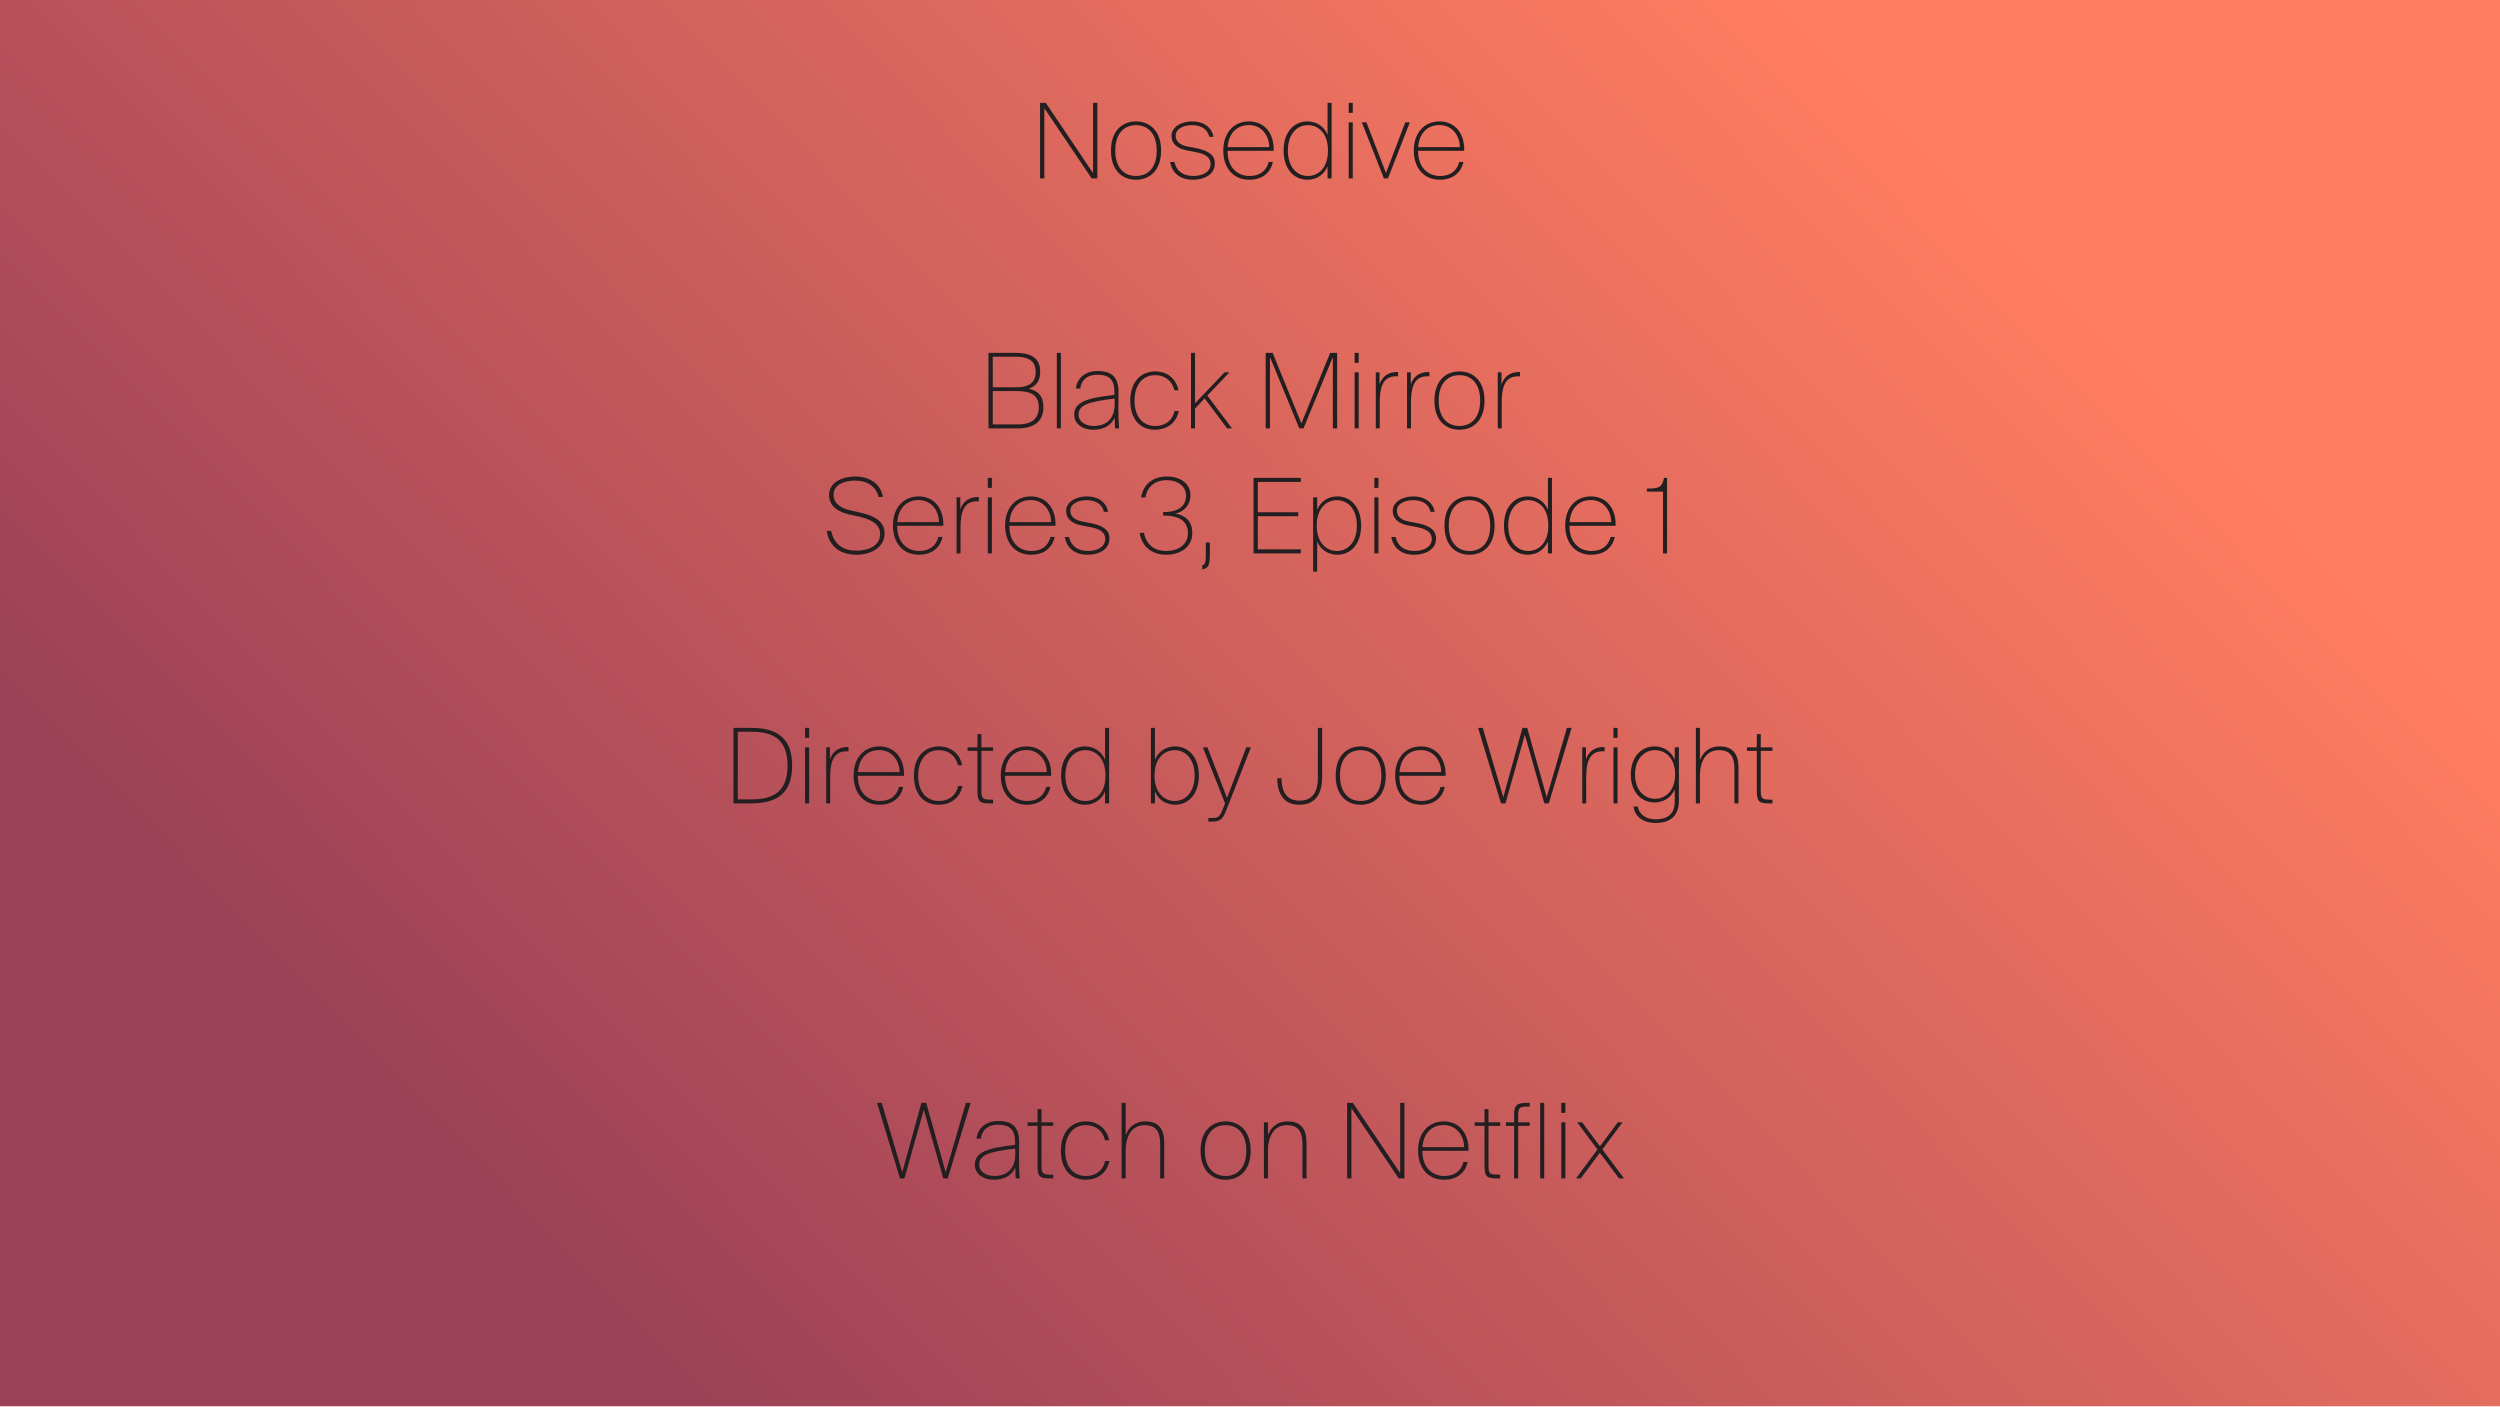
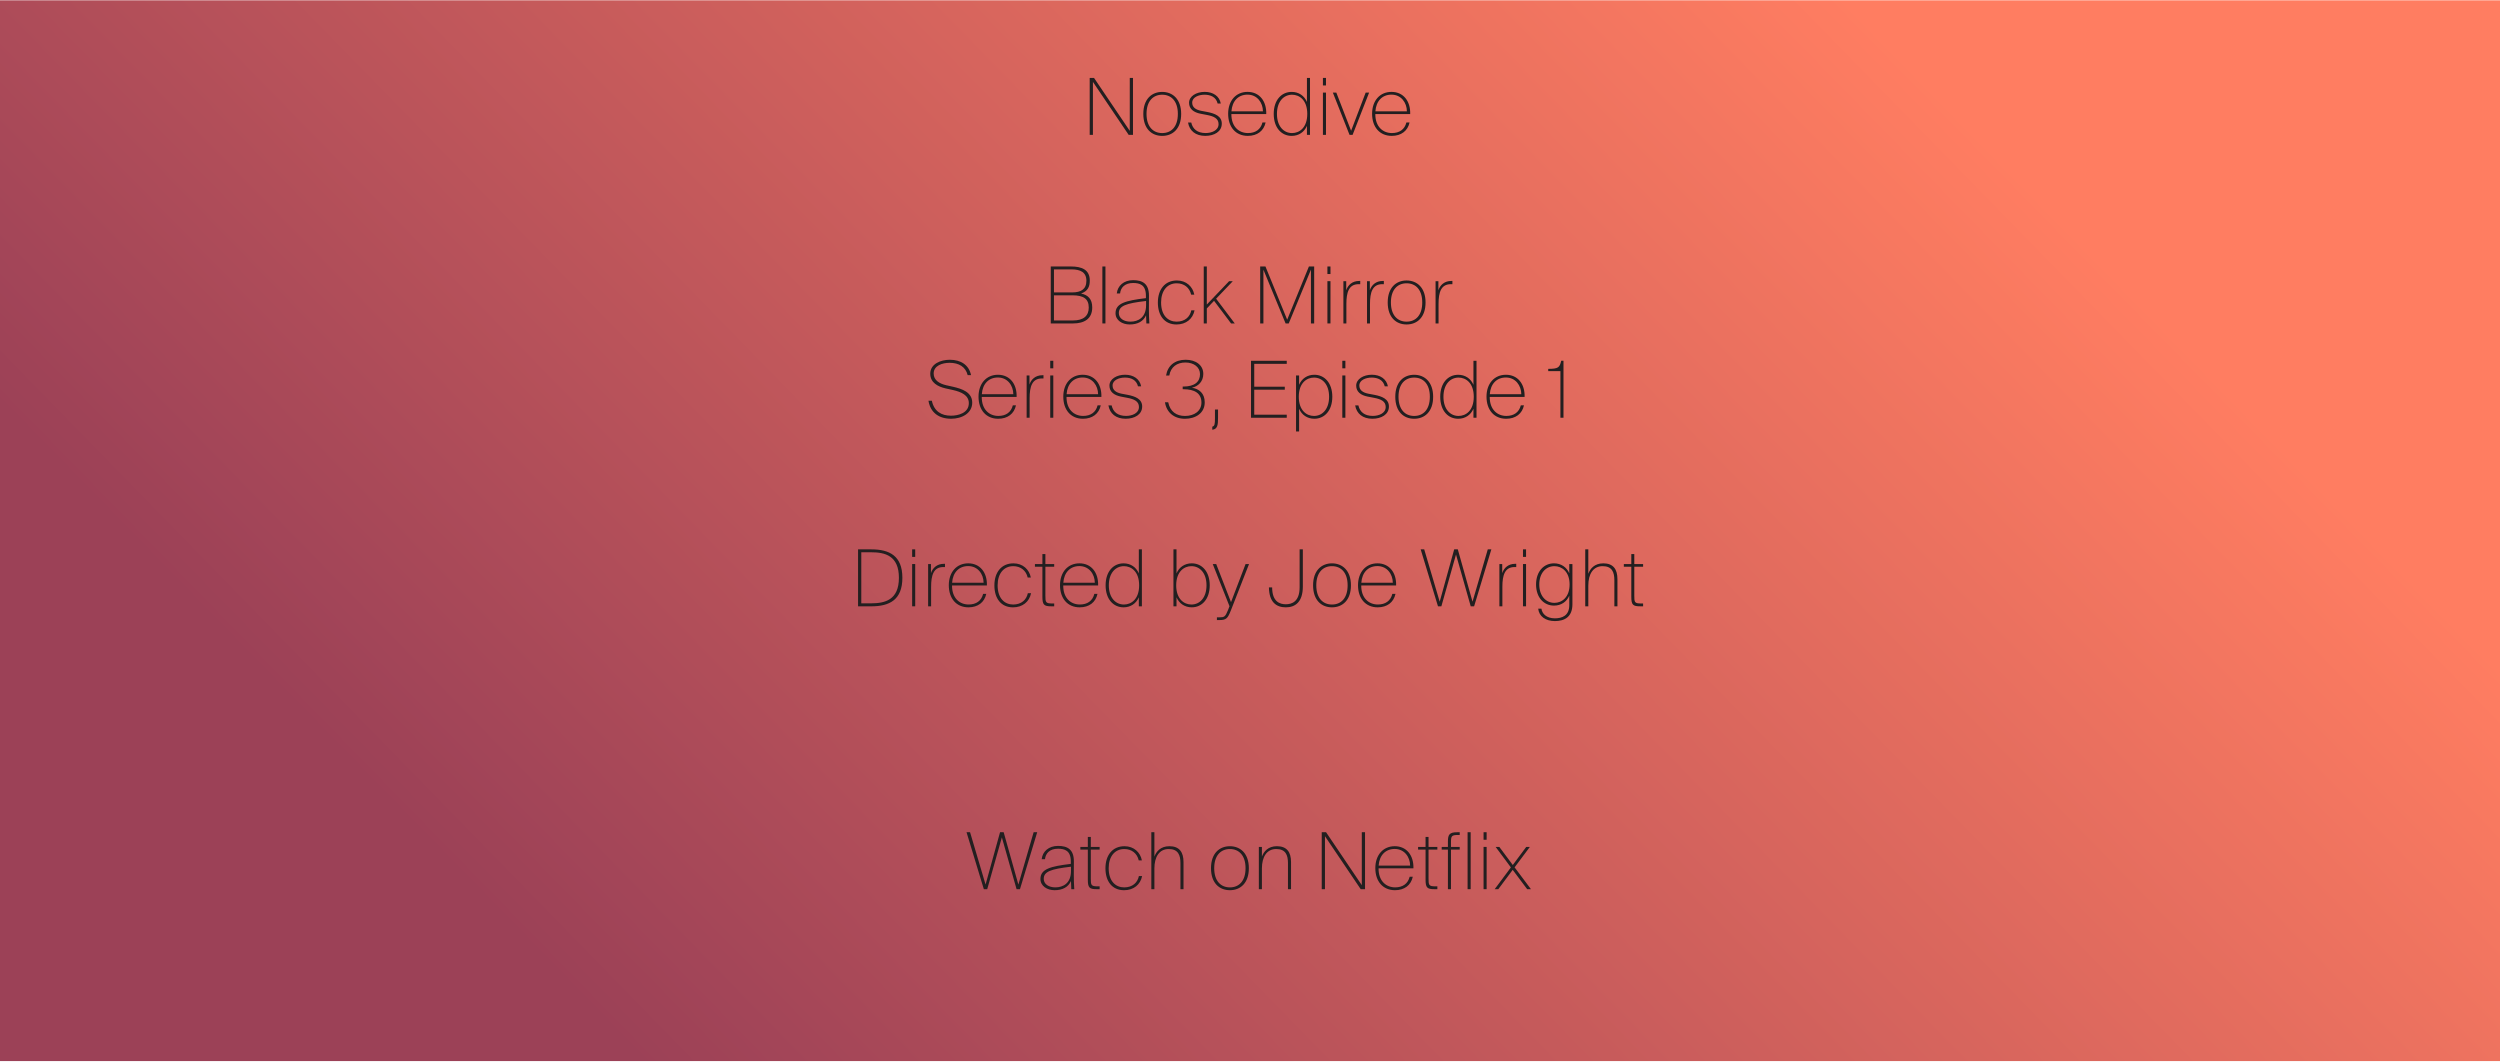
- <svg xmlns="http://www.w3.org/2000/svg" id="Layer_1" data-name="Layer 1" viewBox="0 0 1920 1080">
+ <svg xmlns="http://www.w3.org/2000/svg" id="Layer_1" data-name="Layer 1" viewBox="0 0 1809.5 768">
  <defs>
    <style>
      .cls-1 {
        fill: url(#linear-gradient);
      }

      .cls-1, .cls-2 {
        stroke-width: 0px;
      }

      .cls-2 {
        fill: #231f20;
      }
    </style>
-     <linearGradient id="linear-gradient" x1="1441.03" y1="70.28" x2="473.4" y2="1015.17" gradientUnits="userSpaceOnUse">
+     <linearGradient id="linear-gradient" x1="1319.31" y1="-20.3" x2="486.23" y2="793.21" gradientUnits="userSpaceOnUse">
      <stop offset="0" stop-color="#ff7d61" />
      <stop offset="1" stop-color="#9c4157" />
    </linearGradient>
  </defs>
-   <rect class="cls-1" x="0" width="1920" height="1080" />
+   <rect class="cls-1" x="-.47" y=".23" width="1811.28" height="767.77" />
  <g>
-     <path class="cls-2" d="M802.04,83.08v53.92h-3.28v-58h4.4l36.32,53.92v-53.92h3.28v58h-4.4l-36.32-53.92Z" />
-     <path class="cls-2" d="M891.72,115.64c0,15.2-8.64,22.4-19.28,22.4s-19.2-7.2-19.2-22.4,8.64-22.4,19.2-22.4,19.28,7.28,19.28,22.4ZM888.36,115.64c0-13.04-6.72-19.52-15.92-19.52s-15.92,6.48-15.92,19.52,6.72,19.52,15.92,19.52,15.92-6.4,15.92-19.52Z" />
-     <path class="cls-2" d="M915.24,96.12c-5.44,0-12.32,2.4-12.32,8.08,0,4.8,3.68,7.2,9.12,8.32l6.32,1.2c7.6,1.52,14.64,4.16,14.64,11.84,0,8.24-7.76,12.48-16.8,12.48-9.76,0-16.08-5.12-17.52-13.6h3.28c1.44,6.64,6.24,10.72,14.64,10.72,5.92,0,13.12-2.56,13.12-9.12,0-5.84-5.04-8-11.76-9.28l-6.64-1.28c-6.88-1.36-11.6-4.88-11.6-11.12,0-6.72,7.36-11.12,15.92-11.12s14.96,4.4,16.32,11.84h-3.2c-1.6-6.48-6.88-8.96-13.52-8.96Z" />
-     <path class="cls-2" d="M959.24,93.24c11.92,0,19.36,9.28,18.96,22.56h-35.44c-.08,12.96,7.76,19.36,16.88,19.36,7.6,0,12.96-3.68,14.72-10.8h3.2c-1.84,8.64-8.56,13.68-18.08,13.68-12.4,0-20-9.12-20-22.48s7.92-22.32,19.76-22.32ZM974.84,113c-.08-8.8-5.84-16.96-15.68-16.96-9.28,0-15.6,6.4-16.32,16.96h32Z" />
-     <path class="cls-2" d="M1022.68,79v58h-3.12v-9.2c-2.64,6.32-8.32,10.24-15.52,10.24-10.16,0-18.24-8.08-18.24-22.4s8.08-22.4,18.24-22.4c7.2,0,12.88,3.92,15.52,10.24v-24.48h3.12ZM989.08,115.64c0,12.64,6.88,19.52,15.36,19.52,7.44,0,15.44-5.44,15.44-19.52s-8-19.52-15.44-19.52c-8.48,0-15.36,6.88-15.36,19.52Z" />
-     <path class="cls-2" d="M1038.92,86.68h-3.12v-7.68h3.12v7.68ZM1038.92,137h-3.12v-43.04h3.12v43.04Z" />
-     <path class="cls-2" d="M1079.24,93.96h3.52l-16.8,43.04h-3.12l-16.96-43.04h3.52l15.04,38.88,14.8-38.88Z" />
-     <path class="cls-2" d="M1105.56,93.24c11.92,0,19.36,9.28,18.96,22.56h-35.44c-.08,12.96,7.76,19.36,16.88,19.36,7.6,0,12.96-3.68,14.72-10.8h3.2c-1.84,8.64-8.56,13.68-18.08,13.68-12.4,0-20-9.12-20-22.48s7.92-22.32,19.76-22.32ZM1121.16,113c-.08-8.8-5.84-16.96-15.68-16.96-9.28,0-15.6,6.4-16.32,16.96h32Z" />
-     <path class="cls-2" d="M779.81,271c10.72,0,19.04,3.12,19.04,14.32,0,6.4-2.08,10.8-8.88,13.2,7.2,1.52,11.36,5.68,11.36,14.24,0,11.6-8.16,16.24-19.44,16.24h-22.72v-58h20.64ZM781.01,297.4c8.72,0,14.4-3.12,14.4-11.84s-6.08-11.6-15.12-11.6h-17.84v23.44h18.56ZM781.81,325.96c10.72,0,16-4.72,16-13.12,0-8.88-5.36-12.48-16.48-12.48h-18.88v25.6h19.36Z" />
-     <path class="cls-2" d="M811.64,329v-58h3.12v58h-3.12Z" />
-     <path class="cls-2" d="M839.4,330.04c-7.6,0-14.4-4.24-14.4-11.44,0-10.16,10.24-12.88,30.88-15.36v-2.48c0-11.2-6.4-12.96-13.04-12.96-8.56,0-12.64,4.88-13.2,10.64h-3.36c.8-7.76,7.04-13.52,16.64-13.52s16.08,3.6,16.08,15.84c0,4.16-.08,9.84-.08,13.44,0,5.36.16,9.92.48,14.8h-3.04l-.32-8.32c-2.72,6.24-8.64,9.36-16.64,9.36ZM828.36,318.44c0,5.44,5.12,8.72,11.76,8.72,7.92,0,15.92-4.16,15.92-16.72v-4.32c-20.72,2.4-27.68,5.04-27.68,12.32Z" />
-     <path class="cls-2" d="M901.88,299.72c-1.6-7.2-7.2-11.6-14.72-11.6-9.36,0-15.84,7.28-15.84,19.52,0,13.44,7.28,19.52,15.76,19.52s13.6-4.88,14.96-11.52h3.28c-1.76,8.72-8.64,14.4-18.32,14.4-12.24,0-18.96-9.12-18.96-22.32s7.04-22.48,19.36-22.48c9.6,0,16.16,6.32,17.68,14.48h-3.2Z" />
-     <path class="cls-2" d="M917.8,309.72l22.64-23.76h3.76l-16.96,17.84,18.96,25.2h-3.76l-17.28-23.04-7.36,7.76v15.28h-3.12v-58h3.12v38.72Z" />
-     <path class="cls-2" d="M975.32,274.2v54.8h-3.28v-58h5.36l22.08,54.16,22.08-54.16h5.36v58h-3.28v-54.8l-22.56,54.8h-3.2l-22.56-54.8Z" />
-     <path class="cls-2" d="M1043.48,278.68h-3.12v-7.68h3.12v7.68ZM1043.48,329h-3.12v-43.04h3.12v43.04Z" />
-     <path class="cls-2" d="M1072.2,289c-10.08,0-12.56,8.24-12.56,20.24v19.76h-3.04v-43.04h2.88v9.28c1.68-5.36,6.16-9.52,13.12-9.52h1.12v3.28h-1.52Z" />
-     <path class="cls-2" d="M1096.2,289c-10.08,0-12.56,8.24-12.56,20.24v19.76h-3.04v-43.04h2.88v9.28c1.68-5.36,6.16-9.52,13.12-9.52h1.12v3.28h-1.52Z" />
-     <path class="cls-2" d="M1140.12,307.64c0,15.2-8.64,22.4-19.28,22.4s-19.2-7.2-19.2-22.4,8.64-22.4,19.2-22.4,19.28,7.28,19.28,22.4ZM1136.76,307.64c0-13.04-6.72-19.52-15.92-19.52s-15.92,6.48-15.92,19.52,6.72,19.52,15.92,19.52,15.92-6.4,15.92-19.52Z" />
-     <path class="cls-2" d="M1165.88,289c-10.08,0-12.56,8.24-12.56,20.24v19.76h-3.04v-43.04h2.88v9.28c1.68-5.36,6.16-9.52,13.12-9.52h1.12v3.28h-1.52Z" />
-     <path class="cls-2" d="M678.17,381.64h-3.44c-2.08-8.48-8.96-12.56-18.32-12.56-7.6,0-16.24,2.96-16.24,10.88,0,6.8,5.68,10.32,12.96,12l7.12,1.6c8.48,2,19.12,5.36,19.12,16.08s-10.4,16.4-21.44,16.4c-12.48,0-21.04-6.24-23.04-18.32h3.44c2.32,10.88,9.84,15.2,19.44,15.2,7.36,0,18.16-2.72,18.16-12.8,0-7.92-7.44-11.36-16.24-13.36l-7.6-1.68c-7.44-1.76-15.36-5.68-15.36-14.88,0-10.08,10.64-14.24,19.92-14.24,11.2,0,19.44,5.36,21.52,15.68Z" />
-     <path class="cls-2" d="M705.53,381.24c11.92,0,19.36,9.28,18.96,22.56h-35.44c-.08,12.96,7.76,19.36,16.88,19.36,7.6,0,12.96-3.68,14.72-10.8h3.2c-1.84,8.64-8.56,13.68-18.08,13.68-12.4,0-20-9.12-20-22.48s7.92-22.32,19.76-22.32ZM721.13,401c-.08-8.8-5.84-16.96-15.68-16.96-9.28,0-15.6,6.4-16.32,16.96h32Z" />
-     <path class="cls-2" d="M750.24,385c-10.08,0-12.56,8.24-12.56,20.24v19.76h-3.04v-43.04h2.88v9.28c1.68-5.36,6.16-9.52,13.12-9.52h1.12v3.28h-1.52Z" />
-     <path class="cls-2" d="M761.76,374.68h-3.12v-7.68h3.12v7.68ZM761.76,425h-3.12v-43.04h3.12v43.04Z" />
-     <path class="cls-2" d="M791.68,381.24c11.92,0,19.36,9.28,18.96,22.56h-35.44c-.08,12.96,7.76,19.36,16.88,19.36,7.6,0,12.96-3.68,14.72-10.8h3.2c-1.84,8.64-8.56,13.68-18.08,13.68-12.4,0-20-9.12-20-22.48s7.92-22.32,19.76-22.32ZM807.28,401c-.08-8.8-5.84-16.96-15.68-16.96-9.28,0-15.6,6.4-16.32,16.96h32Z" />
-     <path class="cls-2" d="M834.32,384.12c-5.44,0-12.32,2.4-12.32,8.08,0,4.8,3.68,7.2,9.12,8.32l6.32,1.2c7.6,1.52,14.64,4.16,14.64,11.84,0,8.24-7.76,12.48-16.8,12.48-9.76,0-16.08-5.12-17.52-13.6h3.28c1.44,6.64,6.24,10.72,14.64,10.72,5.92,0,13.12-2.56,13.12-9.12,0-5.84-5.04-8-11.76-9.28l-6.64-1.28c-6.88-1.36-11.6-4.88-11.6-11.12,0-6.72,7.36-11.12,15.92-11.12s14.96,4.4,16.32,11.84h-3.2c-1.6-6.48-6.88-8.96-13.52-8.96Z" />
-     <path class="cls-2" d="M894.16,395.96h-.88v-2.72h.56c11.76,0,17.04-4.96,17.04-12.64,0-7.04-6.24-11.84-14.8-11.84s-14.96,4.48-16.4,13.28h-3.28c1.6-10,8.8-16.08,19.92-16.08,10.16,0,17.92,5.36,17.92,14.4,0,7.76-5.2,12.72-11.6,14.08,7.36,1.12,13.04,5.68,13.04,14.88,0,11.04-9.36,16.72-20.08,16.72-11.36,0-18.8-6.72-20.32-16.8h3.28c1.92,9.6,8.48,13.92,17.04,13.92,9.36,0,16.72-4.96,16.72-13.68,0-9.6-7.28-13.52-18.16-13.52Z" />
-     <path class="cls-2" d="M929.2,425c0,6.96-.32,11.6-5.84,12.24v-3.12c2.4-.72,2.72-2.32,2.72-9.04v-8.4h3.12v8.32Z" />
-     <path class="cls-2" d="M999.04,367v3.12h-33.04v23.28h31.04v3.04h-31.04v25.44h33.04v3.12h-36.32v-58h36.32Z" />
-     <path class="cls-2" d="M1011.6,391.48c2.64-6.32,8.32-10.24,15.52-10.24,10.16,0,18.24,8.16,18.24,22.4s-8.08,22.4-18.24,22.4c-7.2,0-12.88-3.92-15.52-10.24v23.2h-3.12v-57.04h3.12v9.52ZM1042.08,403.64c0-12.64-6.88-19.52-15.36-19.52-7.44,0-15.44,5.52-15.44,19.52s8,19.52,15.44,19.52c8.48,0,15.36-6.88,15.36-19.52Z" />
-     <path class="cls-2" d="M1058.64,374.68h-3.12v-7.68h3.12v7.68ZM1058.64,425h-3.12v-43.04h3.12v43.04Z" />
-     <path class="cls-2" d="M1085.12,384.12c-5.44,0-12.32,2.4-12.32,8.08,0,4.8,3.68,7.2,9.12,8.32l6.32,1.2c7.6,1.52,14.64,4.16,14.64,11.84,0,8.24-7.76,12.48-16.8,12.48-9.76,0-16.08-5.12-17.52-13.6h3.28c1.44,6.64,6.24,10.72,14.64,10.72,5.92,0,13.12-2.56,13.12-9.12,0-5.84-5.04-8-11.76-9.28l-6.64-1.28c-6.88-1.36-11.6-4.88-11.6-11.12,0-6.72,7.36-11.12,15.92-11.12s14.96,4.4,16.32,11.84h-3.2c-1.6-6.48-6.88-8.96-13.52-8.96Z" />
-     <path class="cls-2" d="M1147.84,403.64c0,15.2-8.64,22.4-19.28,22.4s-19.2-7.2-19.2-22.4,8.64-22.4,19.2-22.4,19.28,7.28,19.28,22.4ZM1144.48,403.64c0-13.04-6.72-19.52-15.92-19.52s-15.92,6.48-15.92,19.52,6.72,19.52,15.92,19.52,15.92-6.4,15.92-19.52Z" />
-     <path class="cls-2" d="M1191.92,367v58h-3.12v-9.2c-2.64,6.32-8.32,10.24-15.52,10.24-10.16,0-18.24-8.08-18.24-22.4s8.08-22.4,18.24-22.4c7.2,0,12.88,3.92,15.52,10.24v-24.48h3.12ZM1158.32,403.64c0,12.64,6.88,19.52,15.36,19.52,7.44,0,15.44-5.44,15.44-19.52s-8-19.52-15.44-19.52c-8.48,0-15.36,6.88-15.36,19.52Z" />
-     <path class="cls-2" d="M1221.84,381.24c11.92,0,19.36,9.28,18.96,22.56h-35.44c-.08,12.96,7.76,19.36,16.88,19.36,7.6,0,12.96-3.68,14.72-10.8h3.2c-1.84,8.64-8.56,13.68-18.08,13.68-12.4,0-20-9.12-20-22.48s7.92-22.32,19.76-22.32ZM1237.44,401c-.08-8.8-5.84-16.96-15.68-16.96-9.28,0-15.6,6.4-16.32,16.96h32Z" />
-     <path class="cls-2" d="M1277.19,377.56h-12.4v-2.32c10.16,0,11.68-1.36,13.2-8.24h2.32v58h-3.12v-47.44Z" />
-     <path class="cls-2" d="M608.37,587.96c0,22.4-13.04,29.04-31.52,29.04h-13.52v-58h13.52c18.48,0,31.52,6.64,31.52,28.96ZM566.61,561.96v52h9.92c14.08,0,28.32-3.36,28.32-26s-14.24-26-28.32-26h-9.92Z" />
-     <path class="cls-2" d="M621.41,566.68h-3.12v-7.68h3.12v7.68ZM621.41,617h-3.12v-43.04h3.12v43.04Z" />
-     <path class="cls-2" d="M650.12,577c-10.08,0-12.56,8.24-12.56,20.24v19.76h-3.04v-43.04h2.88v9.28c1.68-5.36,6.16-9.52,13.12-9.52h1.12v3.28h-1.52Z" />
-     <path class="cls-2" d="M675.32,573.24c11.92,0,19.36,9.28,18.96,22.56h-35.44c-.08,12.96,7.76,19.36,16.88,19.36,7.6,0,12.96-3.68,14.72-10.8h3.2c-1.84,8.64-8.56,13.68-18.08,13.68-12.4,0-20-9.12-20-22.48s7.92-22.32,19.76-22.32ZM690.92,593c-.08-8.8-5.84-16.96-15.68-16.96-9.28,0-15.6,6.4-16.32,16.96h32Z" />
-     <path class="cls-2" d="M735.72,587.72c-1.6-7.2-7.2-11.6-14.72-11.6-9.36,0-15.84,7.28-15.84,19.52,0,13.44,7.28,19.52,15.76,19.52s13.6-4.88,14.96-11.52h3.28c-1.76,8.72-8.64,14.4-18.32,14.4-12.24,0-18.96-9.12-18.96-22.32s7.04-22.48,19.36-22.48c9.6,0,16.16,6.32,17.68,14.48h-3.2Z" />
-     <path class="cls-2" d="M753.72,563.8v10.16h8.96v2.72h-8.96v29.44c0,6.72.24,8,6.96,8h2v2.88h-3.04c-7.44,0-8.96-1.6-8.96-9.76v-30.56h-7.6v-2.72h7.6v-10.16h3.04Z" />
-     <path class="cls-2" d="M788.36,573.24c11.92,0,19.36,9.28,18.96,22.56h-35.44c-.08,12.96,7.76,19.36,16.88,19.36,7.6,0,12.96-3.68,14.72-10.8h3.2c-1.84,8.64-8.56,13.68-18.08,13.68-12.4,0-20-9.12-20-22.48s7.92-22.32,19.76-22.32ZM803.96,593c-.08-8.8-5.84-16.96-15.68-16.96-9.28,0-15.6,6.4-16.32,16.96h32Z" />
-     <path class="cls-2" d="M851.8,559v58h-3.12v-9.2c-2.64,6.32-8.32,10.24-15.52,10.24-10.16,0-18.24-8.08-18.24-22.4s8.08-22.4,18.24-22.4c7.2,0,12.88,3.92,15.52,10.24v-24.48h3.12ZM818.2,595.64c0,12.64,6.88,19.52,15.36,19.52,7.44,0,15.44-5.44,15.44-19.52s-8-19.52-15.44-19.52c-8.48,0-15.36,6.88-15.36,19.52Z" />
-     <path class="cls-2" d="M887,583.48c2.64-6.32,8.32-10.24,15.52-10.24,10.16,0,18.24,8.16,18.24,22.4s-8.08,22.4-18.24,22.4c-7.2,0-12.88-3.92-15.52-10.24v9.2h-3.12v-58h3.12v24.48ZM917.48,595.64c0-12.64-6.88-19.52-15.36-19.52-7.44,0-15.44,5.52-15.44,19.52s8,19.52,15.44,19.52c8.48,0,15.36-6.88,15.36-19.52Z" />
-     <path class="cls-2" d="M928.04,628.2h2.48c4.88,0,6-.32,8.8-7.36l1.52-3.92-17.04-42.96h3.52l15.04,38.8,14.8-38.8h3.52l-18.48,47.28c-3.2,8.08-4.64,9.76-11.76,9.76h-2.4v-2.8Z" />
-     <path class="cls-2" d="M1015.4,559v37.76c0,16.16-8,21.28-17.28,21.28s-16.96-4.8-17.2-20.32h3.28c0,14.64,7.84,17.2,13.92,17.2s14-2.64,14-17.28v-38.64h3.28Z" />
-     <path class="cls-2" d="M1064.28,595.64c0,15.2-8.64,22.4-19.28,22.4s-19.2-7.2-19.2-22.4,8.64-22.4,19.2-22.4,19.28,7.28,19.28,22.4ZM1060.92,595.64c0-13.04-6.72-19.52-15.92-19.52s-15.92,6.48-15.92,19.52,6.72,19.52,15.92,19.52,15.92-6.4,15.92-19.52Z" />
-     <path class="cls-2" d="M1091.24,573.24c11.92,0,19.36,9.28,18.96,22.56h-35.44c-.08,12.96,7.76,19.36,16.88,19.36,7.6,0,12.96-3.68,14.72-10.8h3.2c-1.84,8.64-8.56,13.68-18.08,13.68-12.4,0-20-9.12-20-22.48s7.92-22.32,19.76-22.32ZM1106.84,593c-.08-8.8-5.84-16.96-15.68-16.96-9.28,0-15.6,6.4-16.32,16.96h32Z" />
-     <path class="cls-2" d="M1203.4,559h3.6l-17.52,58h-3.44l-14.96-52.72-14.88,52.72h-3.44l-17.6-58h3.6l15.76,53.28,14.72-53.28h3.68l14.96,53.28,15.52-53.28Z" />
-     <path class="cls-2" d="M1230.76,577c-10.08,0-12.56,8.24-12.56,20.24v19.76h-3.04v-43.04h2.88v9.28c1.68-5.36,6.16-9.52,13.12-9.52h1.12v3.28h-1.52Z" />
-     <path class="cls-2" d="M1242.28,566.68h-3.12v-7.68h3.12v7.68ZM1242.28,617h-3.12v-43.04h3.12v43.04Z" />
-     <path class="cls-2" d="M1270.67,616.28c-10.16,0-18.24-8.08-18.24-21.52s8.08-21.52,18.24-21.52c7.2,0,12.88,3.92,15.52,10.16v-9.44h3.2v40.88c0,13.28-8.32,17.2-17.84,17.2s-16.16-4.88-16.96-12.64h3.28c.64,5.12,5.12,9.84,13.68,9.84,7.12,0,14.64-2.56,14.64-13.44v-9.68c-2.64,6.32-8.32,10.16-15.52,10.16ZM1255.71,594.76c0,11.84,6.88,18.72,15.36,18.72,7.44,0,15.44-5.52,15.44-18.72s-8-18.64-15.44-18.64c-8.48,0-15.36,6.88-15.36,18.64Z" />
-     <path class="cls-2" d="M1320.75,573.24c10.24,0,14.4,6.08,14.4,16.16v27.6h-3.12v-26.56c0-8.24-2.4-14.32-11.92-14.32s-14.56,7.84-14.56,19.76v21.12h-3.12v-58h3.12v24.88c1.76-5.04,6.16-10.64,15.2-10.64Z" />
-     <path class="cls-2" d="M1352.27,563.8v10.16h8.96v2.72h-8.96v29.44c0,6.72.24,8,6.96,8h2v2.88h-3.04c-7.44,0-8.96-1.6-8.96-9.76v-30.56h-7.6v-2.72h7.6v-10.16h3.04Z" />
-     <path class="cls-2" d="M741.81,847h3.6l-17.52,58h-3.44l-14.96-52.72-14.88,52.72h-3.44l-17.6-58h3.6l15.76,53.28,14.72-53.28h3.68l14.96,53.28,15.52-53.28Z" />
-     <path class="cls-2" d="M763.08,906.04c-7.6,0-14.4-4.24-14.4-11.44,0-10.16,10.24-12.88,30.88-15.36v-2.48c0-11.2-6.4-12.96-13.04-12.96-8.56,0-12.64,4.88-13.2,10.64h-3.36c.8-7.76,7.04-13.52,16.64-13.52s16.08,3.6,16.08,15.84c0,4.16-.08,9.84-.08,13.44,0,5.36.16,9.92.48,14.8h-3.04l-.32-8.32c-2.72,6.24-8.64,9.36-16.64,9.36ZM752.04,894.44c0,5.44,5.12,8.72,11.76,8.72,7.92,0,15.92-4.16,15.92-16.72v-4.32c-20.72,2.4-27.68,5.04-27.68,12.32Z" />
-     <path class="cls-2" d="M799.88,851.8v10.16h8.96v2.72h-8.96v29.44c0,6.72.24,8,6.96,8h2v2.88h-3.04c-7.44,0-8.96-1.6-8.96-9.76v-30.56h-7.6v-2.72h7.6v-10.16h3.04Z" />
-     <path class="cls-2" d="M848.6,875.72c-1.6-7.2-7.2-11.6-14.72-11.6-9.36,0-15.84,7.28-15.84,19.52,0,13.44,7.28,19.52,15.76,19.52s13.6-4.88,14.96-11.52h3.28c-1.76,8.72-8.64,14.4-18.32,14.4-12.24,0-18.96-9.12-18.96-22.32s7.04-22.48,19.36-22.48c9.6,0,16.16,6.32,17.68,14.48h-3.2Z" />
-     <path class="cls-2" d="M879.72,861.24c10.24,0,14.4,6.08,14.4,16.16v27.6h-3.12v-26.56c0-8.24-2.4-14.32-11.92-14.32s-14.56,7.84-14.56,19.76v21.12h-3.12v-58h3.12v24.88c1.76-5.04,6.16-10.64,15.2-10.64Z" />
-     <path class="cls-2" d="M960.52,883.64c0,15.2-8.64,22.4-19.28,22.4s-19.2-7.2-19.2-22.4,8.64-22.4,19.2-22.4,19.28,7.28,19.28,22.4ZM957.16,883.64c0-13.04-6.72-19.52-15.92-19.52s-15.92,6.48-15.92,19.52,6.72,19.52,15.92,19.52,15.92-6.4,15.92-19.52Z" />
-     <path class="cls-2" d="M989,861.24c10.24,0,14.4,6.08,14.4,16.16v27.6h-3.12v-26.56c0-8.24-2.4-14.32-11.92-14.32s-14.56,7.84-14.56,19.76v21.12h-3.12v-43.04h3.12v9.92c1.76-5.04,6.16-10.64,15.2-10.64Z" />
-     <path class="cls-2" d="M1037.88,851.08v53.92h-3.28v-58h4.4l36.32,53.92v-53.92h3.28v58h-4.4l-36.32-53.92Z" />
-     <path class="cls-2" d="M1108.84,861.24c11.92,0,19.36,9.28,18.96,22.56h-35.44c-.08,12.96,7.76,19.36,16.88,19.36,7.6,0,12.96-3.68,14.72-10.8h3.2c-1.84,8.64-8.56,13.68-18.08,13.68-12.4,0-20-9.12-20-22.48s7.92-22.32,19.76-22.32ZM1124.44,881c-.08-8.8-5.84-16.96-15.68-16.96-9.28,0-15.6,6.4-16.32,16.96h32Z" />
-     <path class="cls-2" d="M1143.16,851.8v10.16h8.96v2.72h-8.96v29.44c0,6.72.24,8,6.96,8h2v2.88h-3.04c-7.44,0-8.96-1.6-8.96-9.76v-30.56h-7.6v-2.72h7.6v-10.16h3.04Z" />
-     <path class="cls-2" d="M1172.2,847h2.64v2.8h-1.52c-6.64,0-7.36,1.04-7.36,7.2v4.96h8.88v2.72h-8.88v40.32h-3.12v-40.32h-6.32v-2.72h6.32v-5.6c0-6.96,1.6-9.36,9.36-9.36Z" />
-     <path class="cls-2" d="M1182.84,905v-58h3.12v58h-3.12Z" />
-     <path class="cls-2" d="M1202.2,854.68h-3.12v-7.68h3.12v7.68ZM1202.2,905h-3.12v-43.04h3.12v43.04Z" />
-     <path class="cls-2" d="M1247.24,905h-3.84l-14.72-19.68-14.64,19.68h-3.68l16.48-22.16-15.52-20.88h3.76l13.68,18.4,13.68-18.4h3.68l-15.52,20.8,16.64,22.24Z" />
+     <path class="cls-2" d="M791.06,59.29v38.33h-2.34v-41.23h3.13l25.87,38.33v-38.33h2.34v41.23h-3.13l-25.87-38.33Z" />
+     <path class="cls-2" d="M854.93,82.44c0,10.81-6.15,15.92-13.73,15.92s-13.67-5.12-13.67-15.92,6.15-15.92,13.67-15.92,13.73,5.18,13.73,15.92ZM852.53,82.44c0-9.27-4.79-13.88-11.34-13.88s-11.34,4.61-11.34,13.88,4.79,13.88,11.34,13.88,11.34-4.55,11.34-13.88Z" />
+     <path class="cls-2" d="M871.68,68.56c-3.87,0-8.77,1.71-8.77,5.74,0,3.41,2.62,5.12,6.49,5.91l4.5.85c5.41,1.08,10.43,2.96,10.43,8.42,0,5.86-5.53,8.87-11.96,8.87-6.95,0-11.45-3.64-12.48-9.67h2.34c1.03,4.72,4.44,7.62,10.43,7.62,4.22,0,9.34-1.82,9.34-6.48,0-4.15-3.59-5.69-8.37-6.6l-4.73-.91c-4.9-.97-8.26-3.47-8.26-7.9,0-4.78,5.24-7.91,11.34-7.91s10.65,3.13,11.62,8.42h-2.28c-1.14-4.61-4.9-6.37-9.63-6.37Z" />
+     <path class="cls-2" d="M903.01,66.51c8.49,0,13.79,6.6,13.5,16.04h-25.24c-.06,9.21,5.53,13.76,12.02,13.76,5.41,0,9.23-2.62,10.48-7.68h2.28c-1.31,6.14-6.1,9.72-12.88,9.72-8.83,0-14.24-6.48-14.24-15.98s5.64-15.87,14.07-15.87ZM914.12,80.56c-.06-6.26-4.16-12.06-11.17-12.06-6.61,0-11.11,4.55-11.62,12.06h22.79Z" />
+     <path class="cls-2" d="M948.18,56.39v41.23h-2.22v-6.54c-1.88,4.49-5.93,7.28-11.05,7.28-7.24,0-12.99-5.74-12.99-15.92s5.75-15.92,12.99-15.92c5.13,0,9.17,2.79,11.05,7.28v-17.4h2.22ZM924.26,82.44c0,8.99,4.9,13.88,10.94,13.88,5.3,0,11-3.87,11-13.88s-5.7-13.88-11-13.88c-6.04,0-10.94,4.89-10.94,13.88Z" />
+     <path class="cls-2" d="M959.75,61.85h-2.22v-5.46h2.22v5.46ZM959.75,97.62h-2.22v-30.6h2.22v30.6Z" />
+     <path class="cls-2" d="M988.46,67.02h2.51l-11.96,30.6h-2.22l-12.08-30.6h2.51l10.71,27.64,10.54-27.64Z" />
+     <path class="cls-2" d="M1007.2,66.51c8.49,0,13.79,6.6,13.5,16.04h-25.24c-.06,9.21,5.53,13.76,12.02,13.76,5.41,0,9.23-2.62,10.48-7.68h2.28c-1.31,6.14-6.1,9.72-12.88,9.72-8.83,0-14.24-6.48-14.24-15.98s5.64-15.87,14.07-15.87ZM1018.31,80.56c-.06-6.26-4.16-12.06-11.17-12.06-6.61,0-11.11,4.55-11.62,12.06h22.79Z" />
+     <path class="cls-2" d="M775.23,192.88c7.63,0,13.56,2.22,13.56,10.18,0,4.55-1.48,7.68-6.32,9.38,5.13,1.08,8.09,4.04,8.09,10.12,0,8.25-5.81,11.55-13.84,11.55h-16.18v-41.23h14.7ZM776.08,211.65c6.21,0,10.25-2.22,10.25-8.42s-4.33-8.25-10.77-8.25h-12.7v16.66h13.22ZM776.65,231.95c7.63,0,11.39-3.36,11.39-9.33,0-6.31-3.82-8.87-11.74-8.87h-13.45v18.2h13.79Z" />
+     <path class="cls-2" d="M797.9,234.11v-41.23h2.22v41.23h-2.22Z" />
+     <path class="cls-2" d="M817.67,234.85c-5.41,0-10.25-3.01-10.25-8.13,0-7.22,7.29-9.16,21.99-10.92v-1.76c0-7.96-4.56-9.21-9.29-9.21-6.1,0-9,3.47-9.4,7.56h-2.39c.57-5.52,5.01-9.61,11.85-9.61s11.45,2.56,11.45,11.26c0,2.96-.06,7-.06,9.55,0,3.81.11,7.05.34,10.52h-2.16l-.23-5.91c-1.94,4.44-6.15,6.65-11.85,6.65ZM809.81,226.61c0,3.87,3.65,6.2,8.38,6.2,5.64,0,11.34-2.96,11.34-11.89v-3.07c-14.76,1.71-19.71,3.58-19.71,8.76Z" />
+     <path class="cls-2" d="M862.16,213.3c-1.14-5.12-5.13-8.25-10.48-8.25-6.67,0-11.28,5.18-11.28,13.88,0,9.55,5.18,13.88,11.22,13.88s9.69-3.47,10.65-8.19h2.34c-1.25,6.2-6.15,10.24-13.05,10.24-8.72,0-13.5-6.48-13.5-15.87s5.01-15.98,13.79-15.98c6.84,0,11.51,4.49,12.59,10.29h-2.28Z" />
+     <path class="cls-2" d="M873.5,220.41l16.12-16.89h2.68l-12.08,12.68,13.5,17.91h-2.68l-12.31-16.38-5.24,5.52v10.86h-2.22v-41.23h2.22v27.53Z" />
+     <path class="cls-2" d="M914.46,195.16v38.96h-2.34v-41.23h3.82l15.72,38.5,15.72-38.5h3.82v41.23h-2.34v-38.96l-16.07,38.96h-2.28l-16.07-38.96Z" />
+     <path class="cls-2" d="M963,198.34h-2.22v-5.46h2.22v5.46ZM963,234.11h-2.22v-30.6h2.22v30.6Z" />
+     <path class="cls-2" d="M983.45,205.68c-7.18,0-8.94,5.86-8.94,14.39v14.05h-2.16v-30.6h2.05v6.6c1.2-3.81,4.39-6.77,9.34-6.77h.8v2.33h-1.08Z" />
+     <path class="cls-2" d="M1000.54,205.68c-7.18,0-8.94,5.86-8.94,14.39v14.05h-2.16v-30.6h2.05v6.6c1.2-3.81,4.39-6.77,9.34-6.77h.8v2.33h-1.08Z" />
+     <path class="cls-2" d="M1031.82,218.93c0,10.81-6.15,15.92-13.73,15.92s-13.67-5.12-13.67-15.92,6.15-15.92,13.67-15.92,13.73,5.18,13.73,15.92ZM1029.42,218.93c0-9.27-4.79-13.88-11.34-13.88s-11.34,4.61-11.34,13.88,4.79,13.88,11.34,13.88,11.34-4.55,11.34-13.88Z" />
+     <path class="cls-2" d="M1050.16,205.68c-7.18,0-8.94,5.86-8.94,14.39v14.05h-2.16v-30.6h2.05v6.6c1.2-3.81,4.39-6.77,9.34-6.77h.8v2.33h-1.08Z" />
+     <path class="cls-2" d="M702.85,271.53h-2.45c-1.48-6.03-6.38-8.93-13.05-8.93-5.41,0-11.57,2.1-11.57,7.73,0,4.83,4.04,7.34,9.23,8.53l5.07,1.14c6.04,1.42,13.62,3.81,13.62,11.43s-7.41,11.66-15.27,11.66c-8.89,0-14.98-4.44-16.41-13.02h2.45c1.65,7.73,7.01,10.81,13.84,10.81,5.24,0,12.93-1.93,12.93-9.1,0-5.63-5.3-8.08-11.57-9.5l-5.41-1.19c-5.3-1.25-10.94-4.04-10.94-10.58,0-7.17,7.58-10.12,14.19-10.12,7.98,0,13.84,3.81,15.33,11.15Z" />
+     <path class="cls-2" d="M722.33,271.25c8.49,0,13.79,6.6,13.5,16.04h-25.24c-.06,9.21,5.53,13.76,12.02,13.76,5.41,0,9.23-2.62,10.48-7.68h2.28c-1.31,6.14-6.1,9.73-12.88,9.73-8.83,0-14.24-6.48-14.24-15.98s5.64-15.87,14.07-15.87ZM733.44,285.3c-.06-6.26-4.16-12.06-11.17-12.06-6.61,0-11.11,4.55-11.62,12.06h22.79Z" />
+     <path class="cls-2" d="M754.18,273.92c-7.18,0-8.94,5.86-8.94,14.39v14.05h-2.16v-30.6h2.05v6.6c1.2-3.81,4.39-6.77,9.34-6.77h.8v2.33h-1.08Z" />
+     <path class="cls-2" d="M762.38,266.59h-2.22v-5.46h2.22v5.46ZM762.38,302.36h-2.22v-30.6h2.22v30.6Z" />
+     <path class="cls-2" d="M783.69,271.25c8.49,0,13.79,6.6,13.5,16.04h-25.24c-.06,9.21,5.53,13.76,12.02,13.76,5.41,0,9.23-2.62,10.48-7.68h2.28c-1.31,6.14-6.1,9.73-12.88,9.73-8.83,0-14.24-6.48-14.24-15.98s5.64-15.87,14.07-15.87ZM794.8,285.3c-.06-6.26-4.16-12.06-11.17-12.06-6.61,0-11.11,4.55-11.62,12.06h22.79Z" />
+     <path class="cls-2" d="M814.05,273.3c-3.87,0-8.77,1.71-8.77,5.74,0,3.41,2.62,5.12,6.49,5.91l4.5.85c5.41,1.08,10.43,2.96,10.43,8.42,0,5.86-5.53,8.87-11.96,8.87-6.95,0-11.45-3.64-12.48-9.67h2.34c1.03,4.72,4.44,7.62,10.43,7.62,4.22,0,9.34-1.82,9.34-6.48,0-4.15-3.59-5.69-8.37-6.6l-4.73-.91c-4.9-.97-8.26-3.47-8.26-7.91,0-4.78,5.24-7.91,11.34-7.91s10.65,3.13,11.62,8.42h-2.28c-1.14-4.61-4.9-6.37-9.63-6.37Z" />
+     <path class="cls-2" d="M856.66,281.72h-.63v-1.93h.4c8.37,0,12.13-3.53,12.13-8.99,0-5-4.44-8.42-10.54-8.42s-10.65,3.19-11.68,9.44h-2.34c1.14-7.11,6.27-11.43,14.19-11.43,7.24,0,12.76,3.81,12.76,10.24,0,5.52-3.7,9.04-8.26,10.01,5.24.8,9.29,4.04,9.29,10.58,0,7.85-6.67,11.89-14.3,11.89-8.09,0-13.39-4.78-14.47-11.94h2.34c1.37,6.83,6.04,9.9,12.14,9.9,6.67,0,11.91-3.53,11.91-9.73,0-6.82-5.18-9.61-12.93-9.61Z" />
+     <path class="cls-2" d="M881.61,302.36c0,4.95-.23,8.25-4.16,8.7v-2.22c1.71-.51,1.94-1.65,1.94-6.43v-5.97h2.22v5.91Z" />
+     <path class="cls-2" d="M931.35,261.13v2.22h-23.53v16.55h22.11v2.16h-22.11v18.09h23.53v2.22h-25.87v-41.23h25.87Z" />
+     <path class="cls-2" d="M940.29,278.53c1.88-4.49,5.92-7.28,11.05-7.28,7.24,0,12.99,5.8,12.99,15.92s-5.75,15.92-12.99,15.92c-5.13,0-9.17-2.79-11.05-7.28v16.49h-2.22v-40.55h2.22v6.77ZM962,287.18c0-8.99-4.9-13.88-10.94-13.88-5.3,0-11,3.92-11,13.88s5.7,13.88,11,13.88c6.04,0,10.94-4.89,10.94-13.88Z" />
+     <path class="cls-2" d="M973.79,266.59h-2.22v-5.46h2.22v5.46ZM973.79,302.36h-2.22v-30.6h2.22v30.6Z" />
+     <path class="cls-2" d="M992.65,273.3c-3.87,0-8.77,1.71-8.77,5.74,0,3.41,2.62,5.12,6.49,5.91l4.5.85c5.41,1.08,10.43,2.96,10.43,8.42,0,5.86-5.53,8.87-11.96,8.87-6.95,0-11.45-3.64-12.48-9.67h2.34c1.03,4.72,4.44,7.62,10.43,7.62,4.22,0,9.34-1.82,9.34-6.48,0-4.15-3.59-5.69-8.37-6.6l-4.73-.91c-4.9-.97-8.26-3.47-8.26-7.91,0-4.78,5.24-7.91,11.34-7.91s10.65,3.13,11.62,8.42h-2.28c-1.14-4.61-4.9-6.37-9.63-6.37Z" />
+     <path class="cls-2" d="M1037.31,287.18c0,10.81-6.15,15.92-13.73,15.92s-13.67-5.12-13.67-15.92,6.15-15.92,13.67-15.92,13.73,5.18,13.73,15.92ZM1034.92,287.18c0-9.27-4.79-13.88-11.34-13.88s-11.34,4.61-11.34,13.88,4.79,13.88,11.34,13.88,11.34-4.55,11.34-13.88Z" />
+     <path class="cls-2" d="M1068.7,261.13v41.23h-2.22v-6.54c-1.88,4.49-5.93,7.28-11.05,7.28-7.24,0-12.99-5.74-12.99-15.92s5.75-15.92,12.99-15.92c5.13,0,9.17,2.79,11.05,7.28v-17.4h2.22ZM1044.77,287.18c0,8.99,4.9,13.88,10.94,13.88,5.3,0,11-3.87,11-13.88s-5.7-13.88-11-13.88c-6.04,0-10.94,4.89-10.94,13.88Z" />
+     <path class="cls-2" d="M1090.01,271.25c8.49,0,13.79,6.6,13.5,16.04h-25.24c-.06,9.21,5.53,13.76,12.02,13.76,5.41,0,9.23-2.62,10.48-7.68h2.28c-1.31,6.14-6.1,9.73-12.88,9.73-8.83,0-14.24-6.48-14.24-15.98s5.64-15.87,14.07-15.87ZM1101.12,285.3c-.06-6.26-4.16-12.06-11.17-12.06-6.61,0-11.11,4.55-11.62,12.06h22.79Z" />
+     <path class="cls-2" d="M1129.43,268.63h-8.83v-1.65c7.24,0,8.32-.97,9.4-5.86h1.65v41.23h-2.22v-33.73Z" />
+     <path class="cls-2" d="M653.14,418.21c0,15.92-9.29,20.65-22.45,20.65h-9.63v-41.23h9.63c13.16,0,22.45,4.72,22.45,20.59ZM623.4,399.72v36.97h7.06c10.03,0,20.17-2.39,20.17-18.48s-10.14-18.48-20.17-18.48h-7.06Z" />
+     <path class="cls-2" d="M662.43,403.08h-2.22v-5.46h2.22v5.46ZM662.43,438.85h-2.22v-30.6h2.22v30.6Z" />
+     <path class="cls-2" d="M682.88,410.42c-7.18,0-8.94,5.86-8.94,14.39v14.05h-2.16v-30.6h2.05v6.6c1.2-3.81,4.39-6.77,9.34-6.77h.8v2.33h-1.08Z" />
+     <path class="cls-2" d="M700.82,407.74c8.49,0,13.79,6.6,13.5,16.04h-25.24c-.06,9.21,5.53,13.76,12.02,13.76,5.41,0,9.23-2.62,10.48-7.68h2.28c-1.31,6.14-6.1,9.73-12.88,9.73-8.83,0-14.24-6.48-14.24-15.98s5.64-15.87,14.07-15.87ZM711.93,421.79c-.06-6.26-4.16-12.06-11.17-12.06-6.61,0-11.11,4.55-11.62,12.06h22.79Z" />
+     <path class="cls-2" d="M743.84,418.04c-1.14-5.12-5.13-8.25-10.48-8.25-6.67,0-11.28,5.18-11.28,13.88,0,9.55,5.18,13.88,11.22,13.88s9.69-3.47,10.65-8.19h2.34c-1.25,6.2-6.15,10.24-13.05,10.24-8.72,0-13.5-6.48-13.5-15.87s5.01-15.98,13.79-15.98c6.84,0,11.51,4.49,12.59,10.29h-2.28Z" />
+     <path class="cls-2" d="M756.65,401.03v7.22h6.38v1.93h-6.38v20.93c0,4.78.17,5.69,4.96,5.69h1.42v2.05h-2.16c-5.3,0-6.38-1.14-6.38-6.94v-21.73h-5.41v-1.93h5.41v-7.22h2.17Z" />
+     <path class="cls-2" d="M781.32,407.74c8.49,0,13.79,6.6,13.5,16.04h-25.24c-.06,9.21,5.53,13.76,12.02,13.76,5.41,0,9.23-2.62,10.48-7.68h2.28c-1.31,6.14-6.1,9.73-12.88,9.73-8.83,0-14.24-6.48-14.24-15.98s5.64-15.87,14.07-15.87ZM792.43,421.79c-.06-6.26-4.16-12.06-11.17-12.06-6.61,0-11.11,4.55-11.62,12.06h22.79Z" />
+     <path class="cls-2" d="M826.5,397.62v41.23h-2.22v-6.54c-1.88,4.49-5.93,7.28-11.05,7.28-7.24,0-12.99-5.74-12.99-15.92s5.75-15.92,12.99-15.92c5.13,0,9.17,2.79,11.05,7.28v-17.4h2.22ZM802.57,423.67c0,8.99,4.9,13.88,10.94,13.88,5.3,0,11-3.87,11-13.88s-5.7-13.88-11-13.88c-6.04,0-10.94,4.89-10.94,13.88Z" />
+     <path class="cls-2" d="M851.56,415.02c1.88-4.49,5.92-7.28,11.05-7.28,7.24,0,12.99,5.8,12.99,15.92s-5.75,15.92-12.99,15.92c-5.13,0-9.17-2.79-11.05-7.28v6.54h-2.22v-41.23h2.22v17.4ZM873.27,423.67c0-8.99-4.9-13.88-10.94-13.88-5.3,0-11,3.92-11,13.88s5.7,13.88,11,13.88c6.04,0,10.94-4.89,10.94-13.88Z" />
+     <path class="cls-2" d="M880.79,446.82h1.77c3.48,0,4.27-.23,6.27-5.23l1.08-2.79-12.13-30.54h2.51l10.71,27.58,10.54-27.58h2.51l-13.16,33.61c-2.28,5.74-3.3,6.94-8.38,6.94h-1.71v-1.99Z" />
+     <path class="cls-2" d="M943,397.62v26.84c0,11.49-5.7,15.13-12.31,15.13s-12.08-3.41-12.25-14.45h2.34c0,10.41,5.58,12.23,9.91,12.23s9.97-1.88,9.97-12.28v-27.47h2.34Z" />
+     <path class="cls-2" d="M977.81,423.67c0,10.81-6.15,15.92-13.73,15.92s-13.67-5.12-13.67-15.92,6.15-15.92,13.67-15.92,13.73,5.18,13.73,15.92ZM975.41,423.67c0-9.27-4.79-13.88-11.34-13.88s-11.34,4.61-11.34,13.88,4.79,13.88,11.34,13.88,11.34-4.55,11.34-13.88Z" />
+     <path class="cls-2" d="M997.01,407.74c8.49,0,13.79,6.6,13.5,16.04h-25.24c-.06,9.21,5.53,13.76,12.02,13.76,5.41,0,9.23-2.62,10.48-7.68h2.28c-1.31,6.14-6.1,9.73-12.88,9.73-8.83,0-14.24-6.48-14.24-15.98s5.64-15.87,14.07-15.87ZM1008.12,421.79c-.06-6.26-4.16-12.06-11.17-12.06-6.61,0-11.11,4.55-11.62,12.06h22.79Z" />
+     <path class="cls-2" d="M1076.88,397.62h2.56l-12.48,41.23h-2.45l-10.65-37.48-10.6,37.48h-2.45l-12.53-41.23h2.56l11.22,37.88,10.48-37.88h2.62l10.65,37.88,11.05-37.88Z" />
+     <path class="cls-2" d="M1096.36,410.42c-7.18,0-8.94,5.86-8.94,14.39v14.05h-2.16v-30.6h2.05v6.6c1.2-3.81,4.39-6.77,9.34-6.77h.8v2.33h-1.08Z" />
+     <path class="cls-2" d="M1104.56,403.08h-2.22v-5.46h2.22v5.46ZM1104.56,438.85h-2.22v-30.6h2.22v30.6Z" />
+     <path class="cls-2" d="M1124.79,438.34c-7.24,0-12.99-5.74-12.99-15.3s5.75-15.3,12.99-15.3c5.13,0,9.17,2.79,11.05,7.22v-6.71h2.28v29.06c0,9.44-5.92,12.23-12.7,12.23s-11.51-3.47-12.08-8.99h2.34c.46,3.64,3.65,7,9.74,7,5.07,0,10.43-1.82,10.43-9.55v-6.88c-1.88,4.49-5.93,7.22-11.05,7.22ZM1114.13,423.04c0,8.42,4.9,13.31,10.94,13.31,5.3,0,11-3.92,11-13.31s-5.7-13.25-11-13.25c-6.04,0-10.94,4.89-10.94,13.25Z" />
+     <path class="cls-2" d="M1160.45,407.74c7.29,0,10.25,4.32,10.25,11.49v19.62h-2.22v-18.88c0-5.86-1.71-10.18-8.49-10.18s-10.37,5.57-10.37,14.05v15.01h-2.22v-41.23h2.22v17.69c1.25-3.58,4.39-7.56,10.82-7.56Z" />
+     <path class="cls-2" d="M1182.9,401.03v7.22h6.38v1.93h-6.38v20.93c0,4.78.17,5.69,4.96,5.69h1.42v2.05h-2.16c-5.3,0-6.38-1.14-6.38-6.94v-21.73h-5.41v-1.93h5.41v-7.22h2.17Z" />
+     <path class="cls-2" d="M748.17,602.36h2.56l-12.48,41.23h-2.45l-10.65-37.48-10.6,37.48h-2.45l-12.53-41.23h2.56l11.22,37.88,10.48-37.88h2.62l10.65,37.88,11.05-37.88Z" />
+     <path class="cls-2" d="M763.32,644.33c-5.41,0-10.25-3.01-10.25-8.13,0-7.22,7.29-9.16,21.99-10.92v-1.76c0-7.96-4.56-9.21-9.29-9.21-6.1,0-9,3.47-9.4,7.56h-2.39c.57-5.52,5.01-9.61,11.85-9.61s11.45,2.56,11.45,11.26c0,2.96-.06,7-.06,9.55,0,3.81.11,7.05.34,10.52h-2.16l-.23-5.91c-1.94,4.44-6.15,6.65-11.85,6.65ZM755.46,636.08c0,3.87,3.65,6.2,8.38,6.2,5.64,0,11.34-2.96,11.34-11.89v-3.07c-14.76,1.71-19.71,3.58-19.71,8.76Z" />
+     <path class="cls-2" d="M789.53,605.77v7.22h6.38v1.93h-6.38v20.93c0,4.78.17,5.69,4.96,5.69h1.42v2.05h-2.16c-5.3,0-6.38-1.14-6.38-6.94v-21.73h-5.41v-1.93h5.41v-7.22h2.17Z" />
+     <path class="cls-2" d="M824.22,622.78c-1.14-5.12-5.13-8.25-10.48-8.25-6.67,0-11.28,5.18-11.28,13.88,0,9.55,5.18,13.88,11.22,13.88s9.69-3.47,10.65-8.19h2.34c-1.25,6.2-6.15,10.24-13.05,10.24-8.72,0-13.5-6.48-13.5-15.87s5.01-15.98,13.79-15.98c6.84,0,11.51,4.49,12.59,10.29h-2.28Z" />
+     <path class="cls-2" d="M846.38,612.48c7.29,0,10.25,4.32,10.25,11.49v19.62h-2.22v-18.88c0-5.86-1.71-10.18-8.49-10.18s-10.37,5.57-10.37,14.05v15.01h-2.22v-41.23h2.22v17.69c1.25-3.58,4.39-7.56,10.82-7.56Z" />
+     <path class="cls-2" d="M903.92,628.41c0,10.81-6.15,15.92-13.73,15.92s-13.67-5.12-13.67-15.92,6.15-15.92,13.67-15.92,13.73,5.18,13.73,15.92ZM901.53,628.41c0-9.27-4.79-13.88-11.34-13.88s-11.34,4.61-11.34,13.88,4.79,13.88,11.34,13.88,11.34-4.55,11.34-13.88Z" />
+     <path class="cls-2" d="M924.2,612.48c7.29,0,10.25,4.32,10.25,11.49v19.62h-2.22v-18.88c0-5.86-1.71-10.18-8.49-10.18s-10.37,5.57-10.37,14.05v15.01h-2.22v-30.6h2.22v7.05c1.25-3.58,4.39-7.56,10.82-7.56Z" />
+     <path class="cls-2" d="M959.01,605.26v38.33h-2.34v-41.23h3.13l25.87,38.33v-38.33h2.34v41.23h-3.13l-25.87-38.33Z" />
+     <path class="cls-2" d="M1009.54,612.48c8.49,0,13.79,6.6,13.5,16.04h-25.24c-.06,9.21,5.53,13.76,12.02,13.76,5.41,0,9.23-2.62,10.48-7.68h2.28c-1.31,6.14-6.1,9.73-12.88,9.73-8.83,0-14.24-6.48-14.24-15.98s5.64-15.87,14.07-15.87ZM1020.65,626.53c-.06-6.26-4.16-12.06-11.17-12.06-6.61,0-11.11,4.55-11.62,12.06h22.79Z" />
+     <path class="cls-2" d="M1033.98,605.77v7.22h6.38v1.93h-6.38v20.93c0,4.78.17,5.69,4.96,5.69h1.42v2.05h-2.16c-5.3,0-6.38-1.14-6.38-6.94v-21.73h-5.41v-1.93h5.41v-7.22h2.17Z" />
+     <path class="cls-2" d="M1054.66,602.36h1.88v1.99h-1.08c-4.73,0-5.24.74-5.24,5.12v3.53h6.32v1.93h-6.32v28.66h-2.22v-28.66h-4.5v-1.93h4.5v-3.98c0-4.95,1.14-6.65,6.67-6.65Z" />
+     <path class="cls-2" d="M1062.24,643.59v-41.23h2.22v41.23h-2.22Z" />
+     <path class="cls-2" d="M1076.02,607.82h-2.22v-5.46h2.22v5.46ZM1076.02,643.59h-2.22v-30.6h2.22v30.6Z" />
+     <path class="cls-2" d="M1108.1,643.59h-2.73l-10.48-13.99-10.43,13.99h-2.62l11.74-15.75-11.05-14.84h2.68l9.74,13.08,9.74-13.08h2.62l-11.05,14.79,11.85,15.81Z" />
  </g>
</svg>
